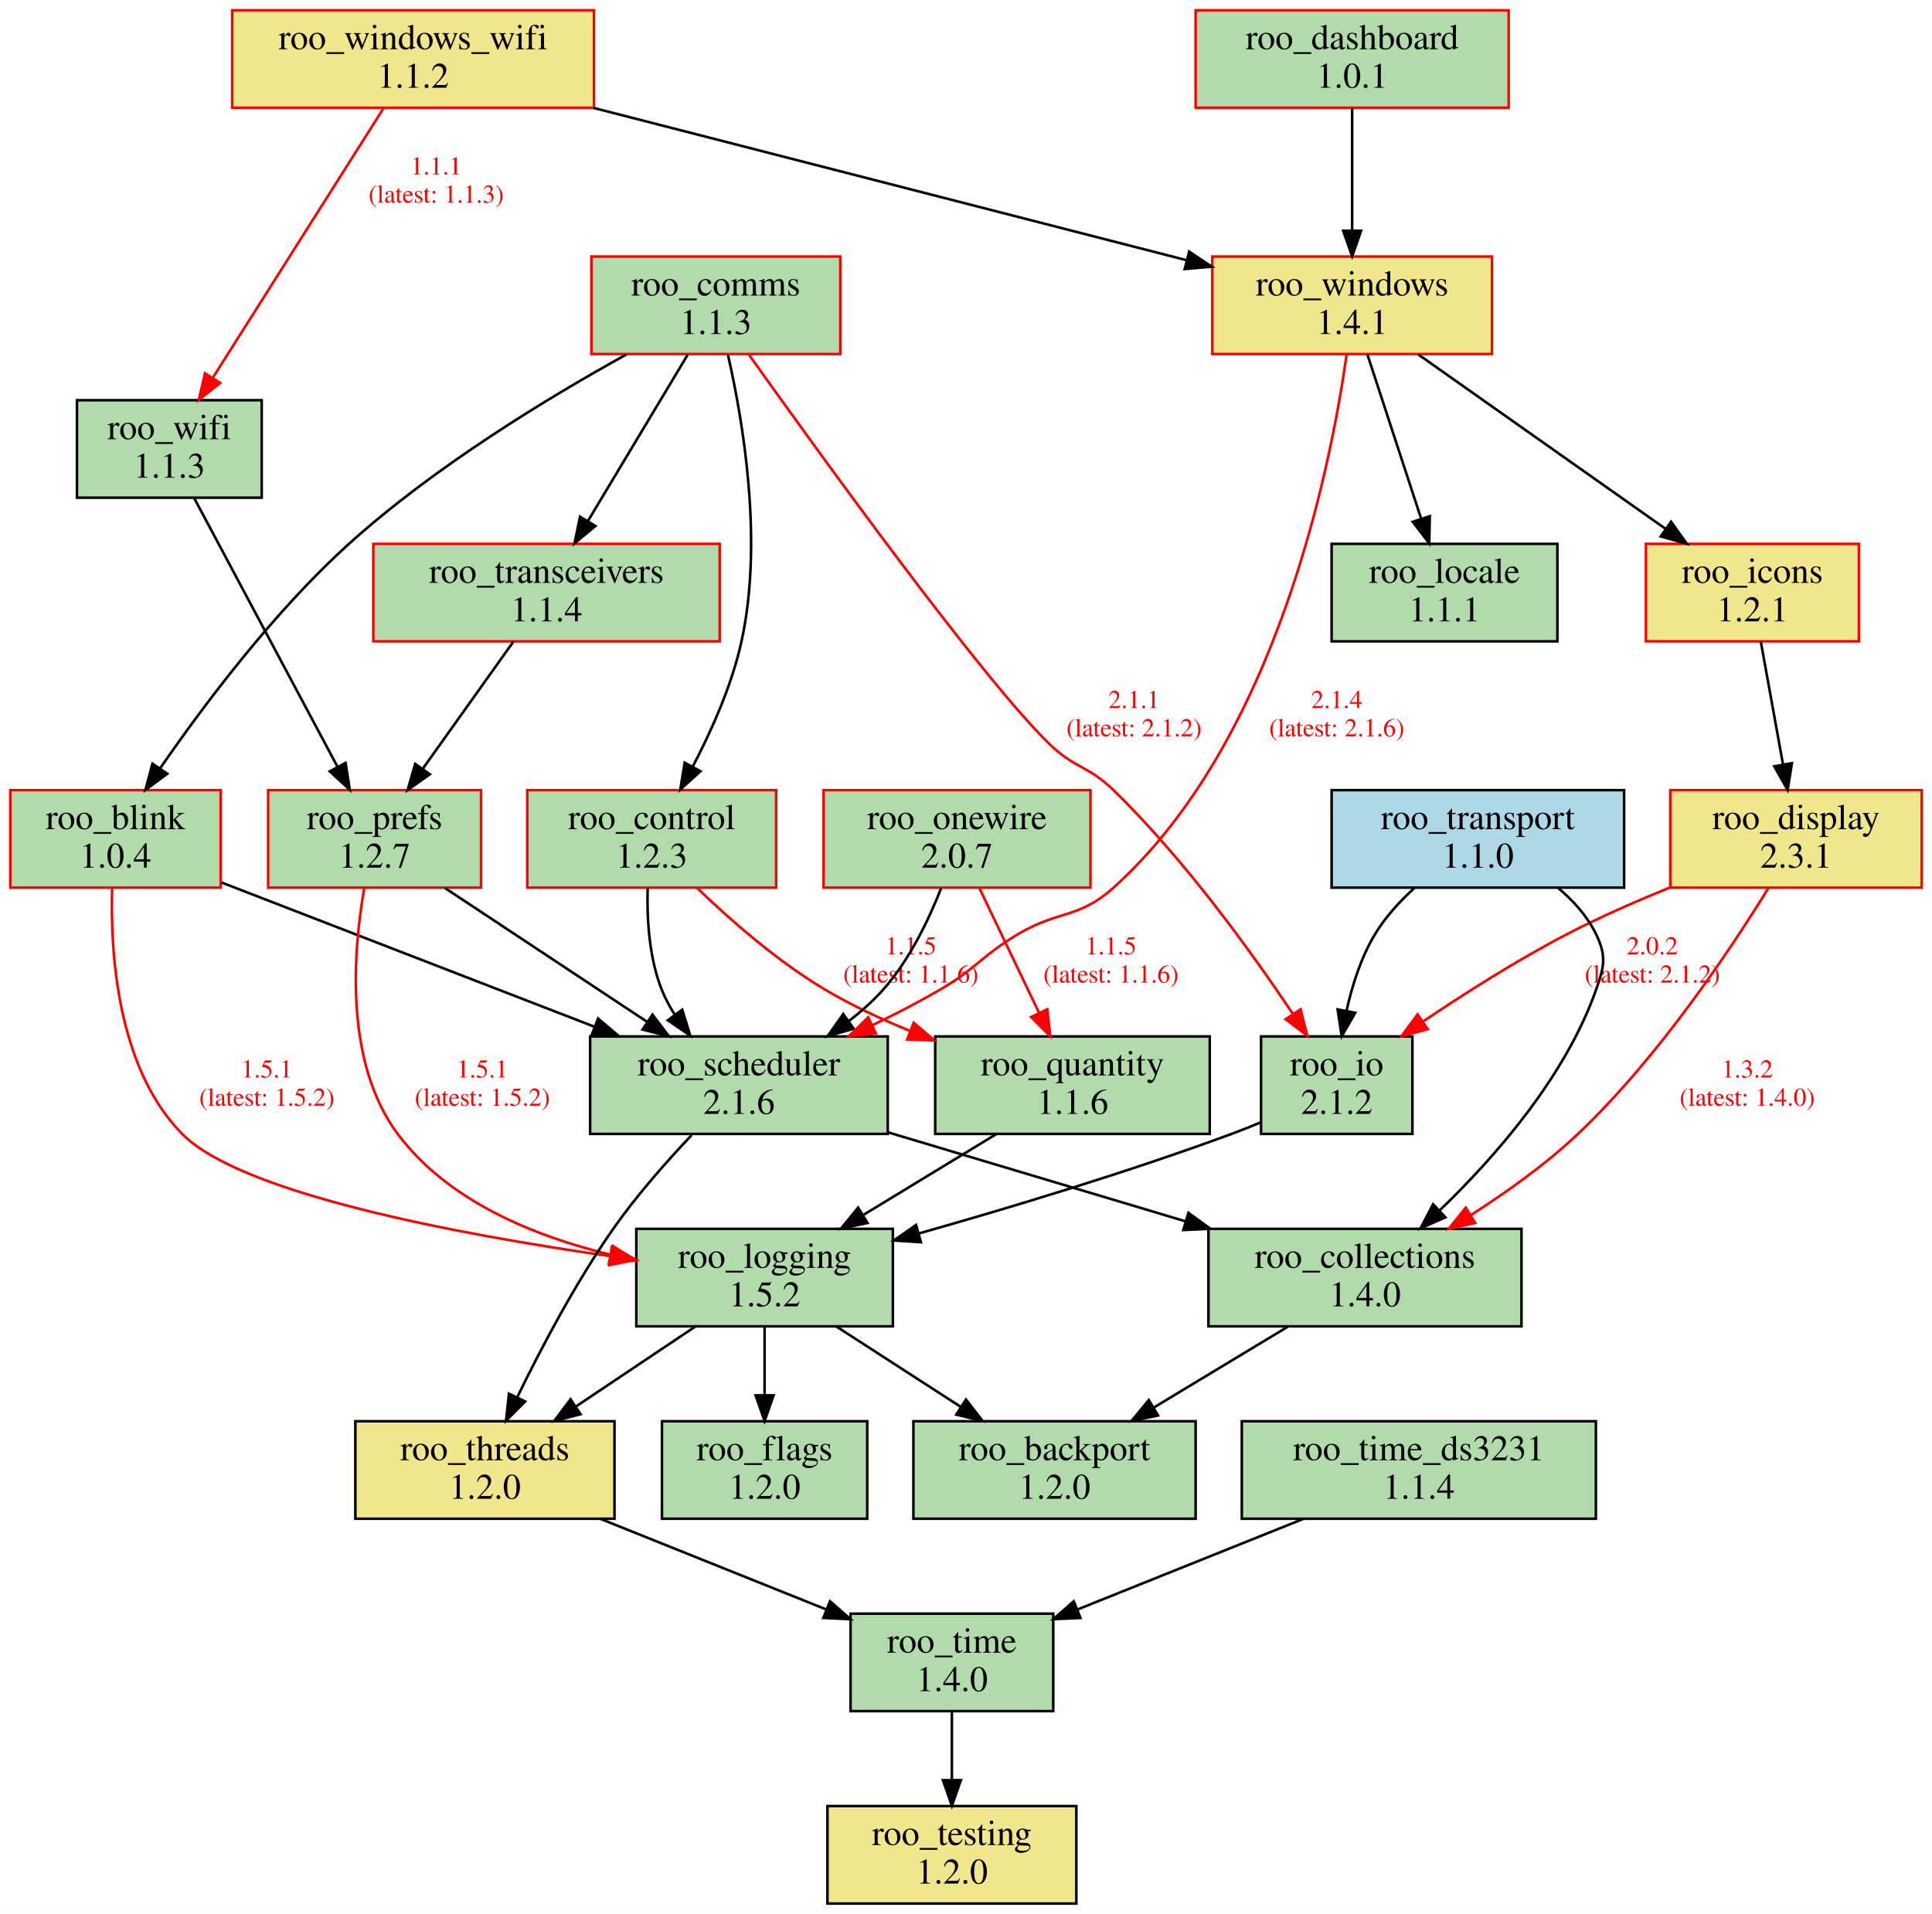
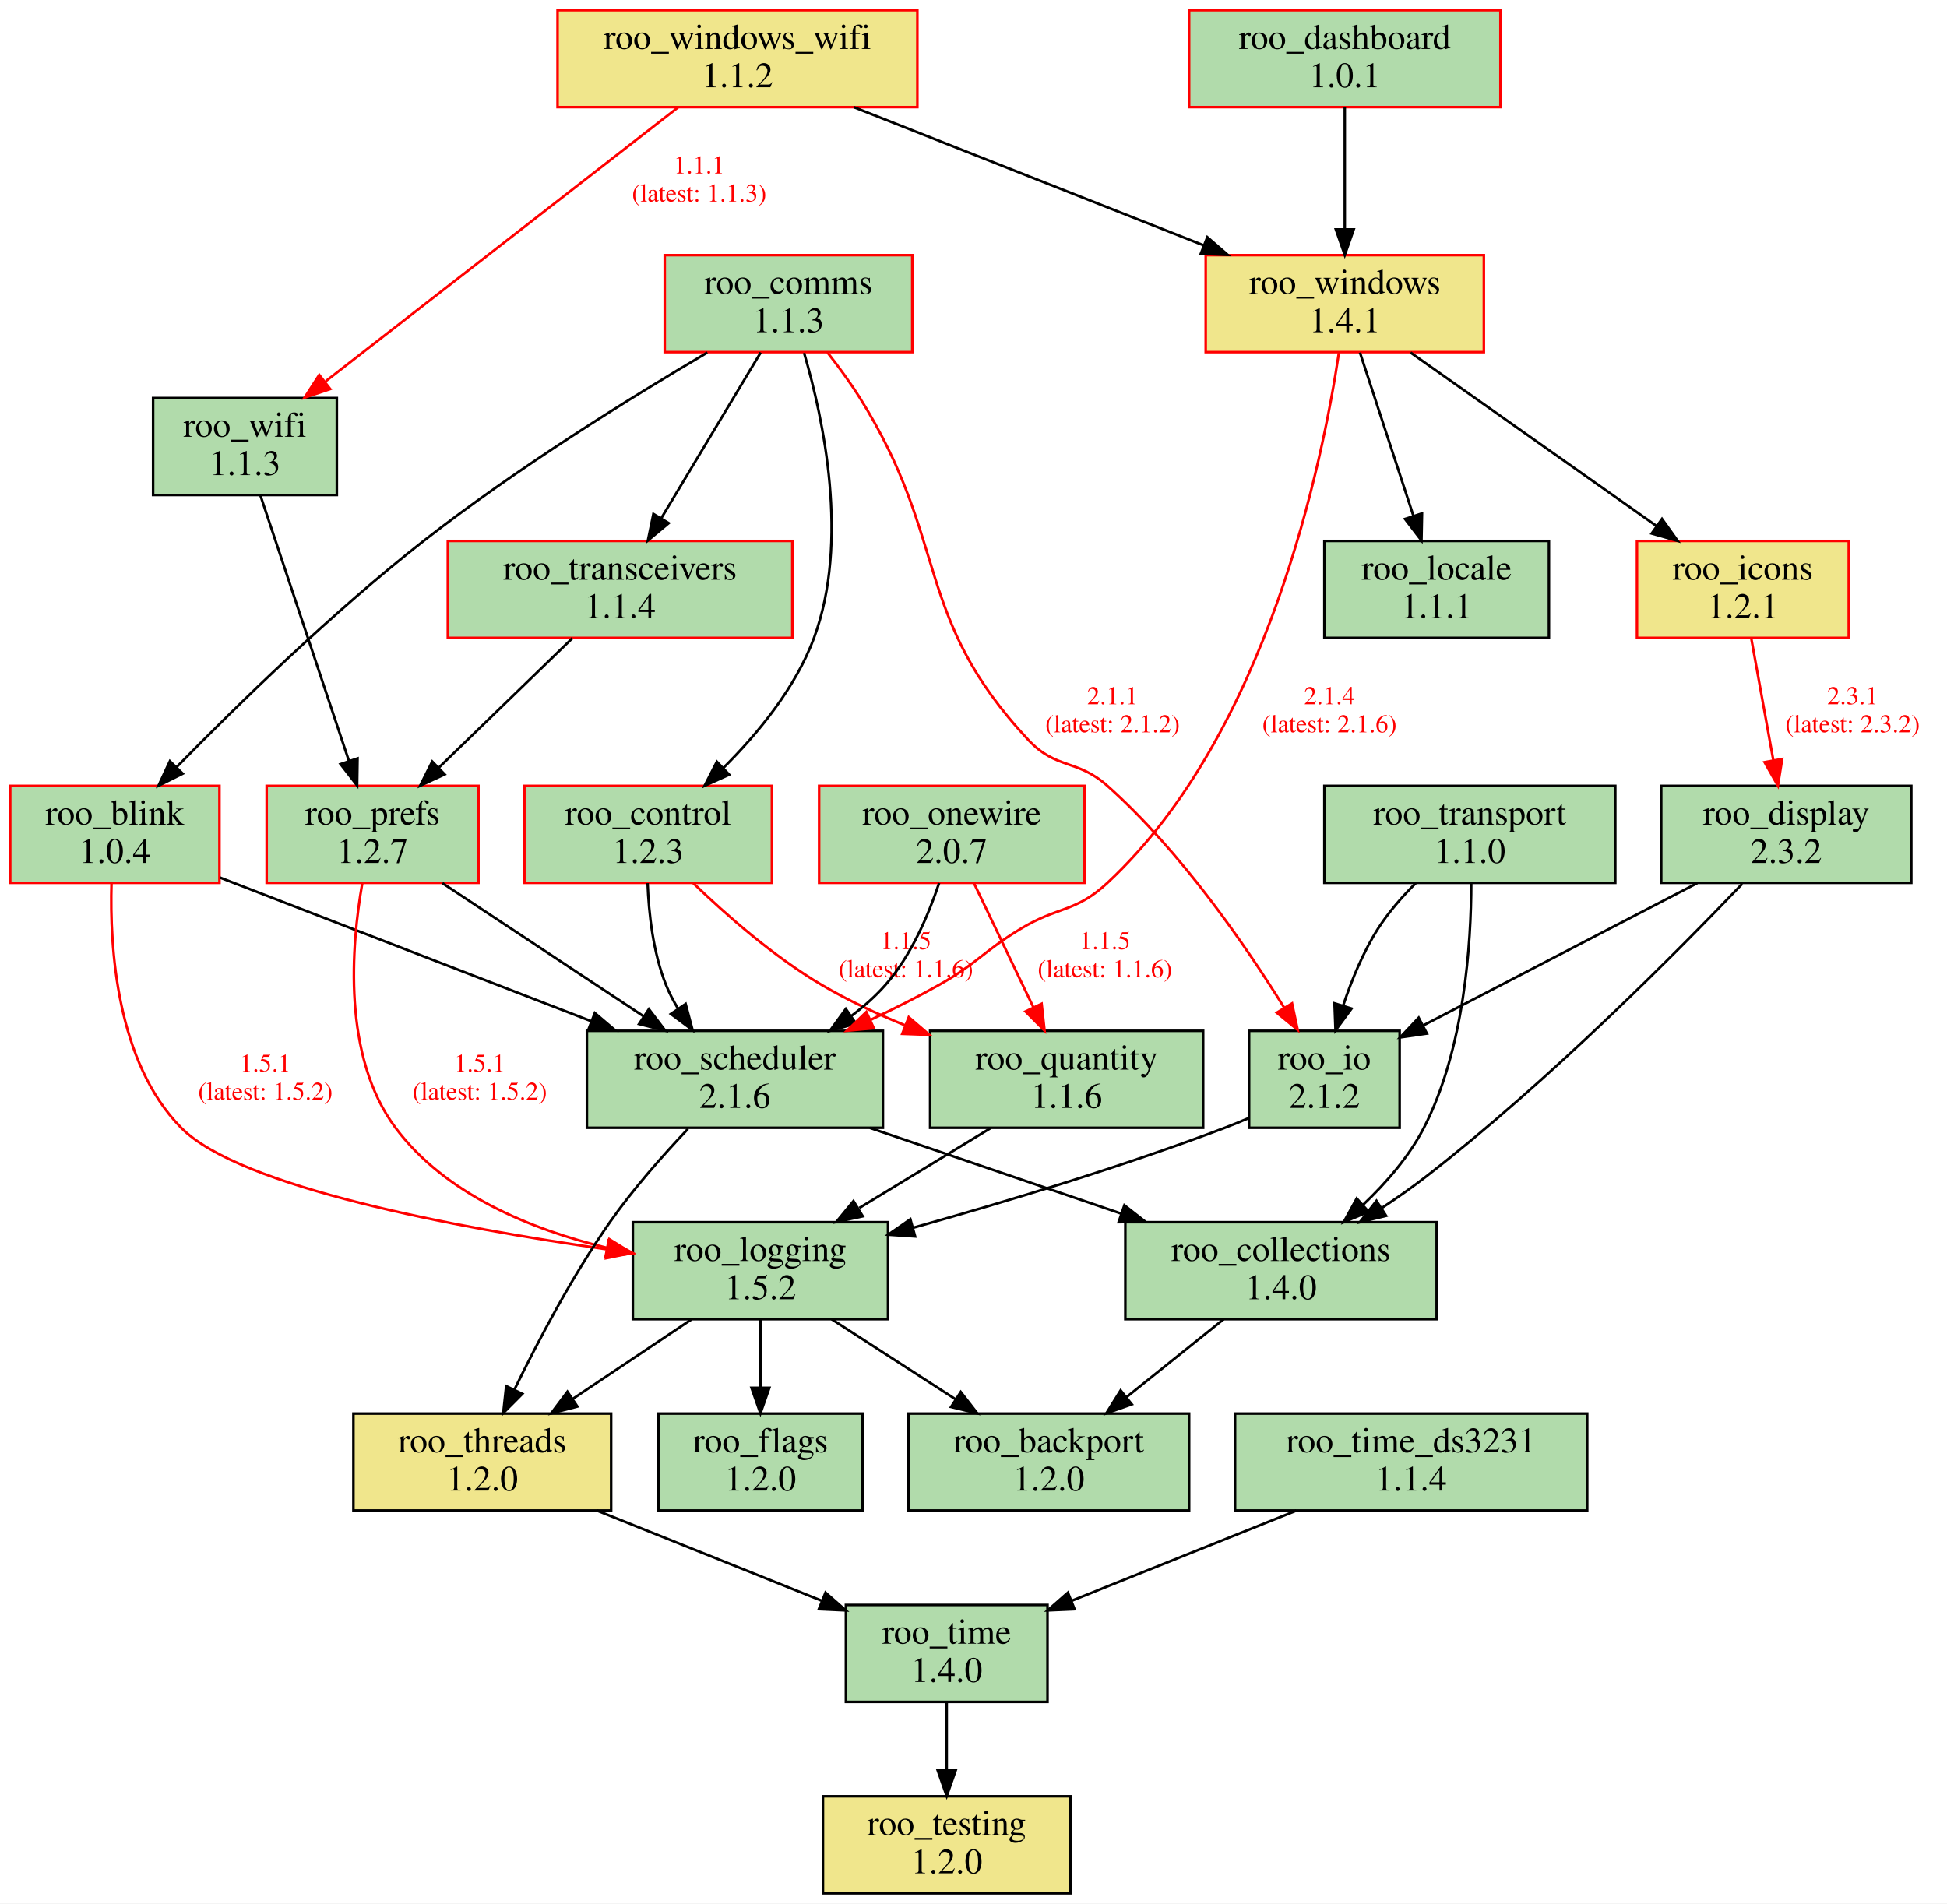
- <svg xmlns="http://www.w3.org/2000/svg" width="753pt" height="746pt" viewBox="0.00 0.00 753.00 746.00">
+ <svg xmlns="http://www.w3.org/2000/svg" width="763pt" height="746pt" viewBox="0.00 0.00 763.00 746.00">
  <g id="graph0" class="graph" transform="scale(1 1) rotate(0) translate(4 742)">
-     <polygon fill="white" stroke="transparent" points="-4,4 -4,-742 749,-742 749,4 -4,4" />
+     <polygon fill="white" stroke="transparent" points="-4,4 -4,-742 759,-742 759,4 -4,4" />
    <g id="node1" class="node">
      <polygon fill="#b1dbab" stroke="black" points="462,-188 352,-188 352,-150 462,-150 462,-188" />
      <text text-anchor="middle" x="407" y="-172.8" font-family="Times,serif" font-size="14.00">roo_backport</text>
      <text text-anchor="middle" x="407" y="-157.8" font-family="Times,serif" font-size="14.00">1.2.0</text>
    </g>
    <g id="node2" class="node">
      <polygon fill="#b1dbab" stroke="red" points="82,-434 0,-434 0,-396 82,-396 82,-434" />
      <text text-anchor="middle" x="41" y="-418.8" font-family="Times,serif" font-size="14.00">roo_blink</text>
      <text text-anchor="middle" x="41" y="-403.8" font-family="Times,serif" font-size="14.00">1.0.4</text>
    </g>
    <g id="node12" class="node">
      <polygon fill="#b1dbab" stroke="black" points="344,-263 244,-263 244,-225 344,-225 344,-263" />
      <text text-anchor="middle" x="294" y="-247.8" font-family="Times,serif" font-size="14.00">roo_logging</text>
      <text text-anchor="middle" x="294" y="-232.8" font-family="Times,serif" font-size="14.00">1.5.2</text>
    </g>
    <g id="edge1" class="edge">
      <path fill="none" stroke="red" d="M39.7,-395.86C38.97,-370.79 41.62,-325.72 67,-300 90.05,-276.64 174.72,-260.83 233.86,-252.36" />
      <polygon fill="red" stroke="red" points="234.43,-255.82 243.85,-250.97 233.47,-248.88 234.43,-255.82" />
      <text text-anchor="middle" x="100" y="-322" font-family="Times,serif" font-size="10.00" fill="red">1.5.1</text>
      <text text-anchor="middle" x="100" y="-311" font-family="Times,serif" font-size="10.00" fill="red">(latest: 1.5.2)</text>
    </g>
    <g id="node16" class="node">
      <polygon fill="#b1dbab" stroke="black" points="342,-338 226,-338 226,-300 342,-300 342,-338" />
      <text text-anchor="middle" x="284" y="-322.8" font-family="Times,serif" font-size="14.00">roo_scheduler</text>
      <text text-anchor="middle" x="284" y="-307.8" font-family="Times,serif" font-size="14.00">2.1.6</text>
    </g>
    <g id="edge2" class="edge">
      <path fill="none" stroke="black" d="M82.22,-398.05C122.21,-382.58 183.2,-358.99 227.66,-341.79" />
      <polygon fill="black" stroke="black" points="229.1,-344.99 237.17,-338.12 226.58,-338.46 229.1,-344.99" />
    </g>
    <g id="node3" class="node">
-       <polygon fill="#b1dbab" stroke="black" points="589,-263 467,-263 467,-225 589,-225 589,-263" />
-       <text text-anchor="middle" x="528" y="-247.8" font-family="Times,serif" font-size="14.00">roo_collections</text>
-       <text text-anchor="middle" x="528" y="-232.8" font-family="Times,serif" font-size="14.00">1.4.0</text>
+       <polygon fill="#b1dbab" stroke="black" points="559,-263 437,-263 437,-225 559,-225 559,-263" />
+       <text text-anchor="middle" x="498" y="-247.8" font-family="Times,serif" font-size="14.00">roo_collections</text>
+       <text text-anchor="middle" x="498" y="-232.8" font-family="Times,serif" font-size="14.00">1.4.0</text>
    </g>
    <g id="edge3" class="edge">
-       <path fill="none" stroke="black" d="M498.09,-224.96C482.24,-215.39 462.58,-203.53 445.59,-193.28" />
-       <polygon fill="black" stroke="black" points="447.36,-190.26 436.99,-188.09 443.74,-196.25 447.36,-190.26" />
+       <path fill="none" stroke="black" d="M475.51,-224.96C464.02,-215.74 449.88,-204.4 437.44,-194.42" />
+       <polygon fill="black" stroke="black" points="439.54,-191.62 429.55,-188.09 435.16,-197.08 439.54,-191.62" />
    </g>
    <g id="node4" class="node">
-       <polygon fill="#b1dbab" stroke="red" points="323.5,-642 226.5,-642 226.5,-604 323.5,-604 323.5,-642" />
-       <text text-anchor="middle" x="275" y="-626.8" font-family="Times,serif" font-size="14.00">roo_comms</text>
-       <text text-anchor="middle" x="275" y="-611.8" font-family="Times,serif" font-size="14.00">1.1.3</text>
+       <polygon fill="#b1dbab" stroke="red" points="353.5,-642 256.5,-642 256.5,-604 353.5,-604 353.5,-642" />
+       <text text-anchor="middle" x="305" y="-626.8" font-family="Times,serif" font-size="14.00">roo_comms</text>
+       <text text-anchor="middle" x="305" y="-611.8" font-family="Times,serif" font-size="14.00">1.1.3</text>
    </g>
    <g id="edge4" class="edge">
-       <path fill="none" stroke="black" d="M240.16,-603.84C209.76,-587.04 165.41,-560.17 132,-530 102.7,-503.55 75.35,-467.05 58.43,-442.54" />
-       <polygon fill="black" stroke="black" points="61.2,-440.4 52.69,-434.1 55.42,-444.33 61.2,-440.4" />
+       <path fill="none" stroke="black" d="M273.19,-603.84C243.44,-586.33 198.28,-558.37 162,-530 126.3,-502.09 88.88,-465.53 65.27,-441.43" />
+       <polygon fill="black" stroke="black" points="67.6,-438.8 58.11,-434.07 62.58,-443.68 67.6,-438.8" />
    </g>
    <g id="node5" class="node">
      <polygon fill="#b1dbab" stroke="red" points="298.5,-434 201.5,-434 201.5,-396 298.5,-396 298.5,-434" />
      <text text-anchor="middle" x="250" y="-418.8" font-family="Times,serif" font-size="14.00">roo_control</text>
      <text text-anchor="middle" x="250" y="-403.8" font-family="Times,serif" font-size="14.00">1.2.3</text>
    </g>
    <g id="edge5" class="edge">
-       <path fill="none" stroke="black" d="M279.72,-603.68C285.51,-578.3 293.58,-531.14 285,-492 281.29,-475.05 273.42,-457.38 266.08,-443.34" />
-       <polygon fill="black" stroke="black" points="269,-441.37 261.15,-434.26 262.85,-444.71 269,-441.37" />
+       <path fill="none" stroke="black" d="M311.11,-603.68C318.67,-577.88 328.96,-529.8 315,-492 307.79,-472.49 293.09,-454.59 279.5,-441.07" />
+       <polygon fill="black" stroke="black" points="281.76,-438.4 272.11,-434.03 276.93,-443.47 281.76,-438.4" />
    </g>
    <g id="node10" class="node">
-       <polygon fill="#b1dbab" stroke="black" points="546.5,-338 487.5,-338 487.5,-300 546.5,-300 546.5,-338" />
-       <text text-anchor="middle" x="517" y="-322.8" font-family="Times,serif" font-size="14.00">roo_io</text>
-       <text text-anchor="middle" x="517" y="-307.8" font-family="Times,serif" font-size="14.00">2.1.2</text>
+       <polygon fill="#b1dbab" stroke="black" points="544.5,-338 485.5,-338 485.5,-300 544.5,-300 544.5,-338" />
+       <text text-anchor="middle" x="515" y="-322.8" font-family="Times,serif" font-size="14.00">roo_io</text>
+       <text text-anchor="middle" x="515" y="-307.8" font-family="Times,serif" font-size="14.00">2.1.2</text>
    </g>
    <g id="edge6" class="edge">
-       <path fill="none" stroke="red" d="M287.93,-603.72C315.28,-565.31 378.62,-477.63 405,-452 414.82,-442.46 420.18,-443.55 430,-434 457.66,-407.1 483.71,-370.99 499.97,-346.68" />
-       <polygon fill="red" stroke="red" points="502.91,-348.57 505.5,-338.3 497.07,-344.72 502.91,-348.57" />
-       <text text-anchor="middle" x="438" y="-466" font-family="Times,serif" font-size="10.00" fill="red">2.1.1</text>
-       <text text-anchor="middle" x="438" y="-455" font-family="Times,serif" font-size="10.00" fill="red">(latest: 2.1.2)</text>
+       <path fill="none" stroke="red" d="M320.28,-603.84C324.64,-598.28 329.22,-592.04 333,-586 368.23,-529.73 353.69,-500.52 399,-452 409.87,-440.36 418.11,-444.6 430,-434 458.72,-408.4 483.98,-371.71 499.34,-346.93" />
+       <polygon fill="red" stroke="red" points="502.33,-348.74 504.54,-338.38 496.35,-345.11 502.33,-348.74" />
+       <text text-anchor="middle" x="432" y="-466" font-family="Times,serif" font-size="10.00" fill="red">2.1.1</text>
+       <text text-anchor="middle" x="432" y="-455" font-family="Times,serif" font-size="10.00" fill="red">(latest: 2.1.2)</text>
    </g>
    <g id="node21" class="node">
-       <polygon fill="#b1dbab" stroke="red" points="276.5,-530 141.5,-530 141.5,-492 276.5,-492 276.5,-530" />
-       <text text-anchor="middle" x="209" y="-514.8" font-family="Times,serif" font-size="14.00">roo_transceivers</text>
-       <text text-anchor="middle" x="209" y="-499.8" font-family="Times,serif" font-size="14.00">1.1.4</text>
+       <polygon fill="#b1dbab" stroke="red" points="306.5,-530 171.5,-530 171.5,-492 306.5,-492 306.5,-530" />
+       <text text-anchor="middle" x="239" y="-514.8" font-family="Times,serif" font-size="14.00">roo_transceivers</text>
+       <text text-anchor="middle" x="239" y="-499.8" font-family="Times,serif" font-size="14.00">1.1.4</text>
    </g>
    <g id="edge7" class="edge">
-       <path fill="none" stroke="black" d="M264.1,-603.84C253.5,-586.16 237.26,-559.09 225.15,-538.92" />
-       <polygon fill="black" stroke="black" points="228.06,-536.97 219.91,-530.19 222.06,-540.57 228.06,-536.97" />
+       <path fill="none" stroke="black" d="M294.1,-603.84C283.5,-586.16 267.26,-559.09 255.15,-538.92" />
+       <polygon fill="black" stroke="black" points="258.06,-536.97 249.91,-530.19 252.06,-540.57 258.06,-536.97" />
    </g>
    <g id="node15" class="node">
      <polygon fill="#b1dbab" stroke="black" points="467.5,-338 360.5,-338 360.5,-300 467.5,-300 467.5,-338" />
      <text text-anchor="middle" x="414" y="-322.8" font-family="Times,serif" font-size="14.00">roo_quantity</text>
      <text text-anchor="middle" x="414" y="-307.8" font-family="Times,serif" font-size="14.00">1.1.6</text>
    </g>
    <g id="edge8" class="edge">
      <path fill="none" stroke="red" d="M267.7,-395.86C280.7,-383.34 299.28,-367.03 318,-356 328.18,-350 339.54,-344.69 350.78,-340.12" />
      <polygon fill="red" stroke="red" points="352.13,-343.35 360.17,-336.45 349.58,-336.83 352.13,-343.35" />
      <text text-anchor="middle" x="351" y="-370" font-family="Times,serif" font-size="10.00" fill="red">1.1.5</text>
      <text text-anchor="middle" x="351" y="-359" font-family="Times,serif" font-size="10.00" fill="red">(latest: 1.1.6)</text>
    </g>
    <g id="edge9" class="edge">
-       <path fill="none" stroke="black" d="M248.43,-395.85C248.09,-384.08 248.92,-368.64 254,-356 255.31,-352.73 257.04,-349.54 259,-346.49" />
-       <polygon fill="black" stroke="black" points="261.9,-348.45 265.02,-338.33 256.27,-344.3 261.9,-348.45" />
+       <path fill="none" stroke="black" d="M249.79,-395.89C250.23,-384.14 251.9,-368.71 257,-356 258.25,-352.88 259.84,-349.8 261.63,-346.82" />
+       <polygon fill="black" stroke="black" points="264.69,-348.54 267.41,-338.29 258.9,-344.61 264.69,-348.54" />
    </g>
    <g id="node6" class="node">
      <polygon fill="#b1dbab" stroke="red" points="584,-738 462,-738 462,-700 584,-700 584,-738" />
      <text text-anchor="middle" x="523" y="-722.8" font-family="Times,serif" font-size="14.00">roo_dashboard</text>
      <text text-anchor="middle" x="523" y="-707.8" font-family="Times,serif" font-size="14.00">1.0.1</text>
    </g>
    <g id="node24" class="node">
      <polygon fill="khaki" stroke="red" points="577.5,-642 468.5,-642 468.5,-604 577.5,-604 577.5,-642" />
      <text text-anchor="middle" x="523" y="-626.8" font-family="Times,serif" font-size="14.00">roo_windows</text>
      <text text-anchor="middle" x="523" y="-611.8" font-family="Times,serif" font-size="14.00">1.4.1</text>
    </g>
    <g id="edge10" class="edge">
      <path fill="none" stroke="black" d="M523,-699.88C523,-686.35 523,-667.62 523,-652.15" />
      <polygon fill="black" stroke="black" points="526.5,-652.07 523,-642.07 519.5,-652.07 526.5,-652.07" />
    </g>
    <g id="node7" class="node">
-       <polygon fill="khaki" stroke="red" points="745,-434 647,-434 647,-396 745,-396 745,-434" />
+       <polygon fill="#b1dbab" stroke="black" points="745,-434 647,-434 647,-396 745,-396 745,-434" />
      <text text-anchor="middle" x="696" y="-418.8" font-family="Times,serif" font-size="14.00">roo_display</text>
-       <text text-anchor="middle" x="696" y="-403.8" font-family="Times,serif" font-size="14.00">2.3.1</text>
+       <text text-anchor="middle" x="696" y="-403.8" font-family="Times,serif" font-size="14.00">2.3.2</text>
    </g>
    <g id="edge11" class="edge">
-       <path fill="none" stroke="red" d="M685.28,-395.9C670.58,-372.06 642.38,-329.69 611,-300 598.52,-288.19 583.22,-277.27 569.18,-268.31" />
-       <polygon fill="red" stroke="red" points="570.97,-265.31 560.63,-263 567.28,-271.25 570.97,-265.31" />
-       <text text-anchor="middle" x="677" y="-322" font-family="Times,serif" font-size="10.00" fill="red">1.3.2</text>
-       <text text-anchor="middle" x="677" y="-311" font-family="Times,serif" font-size="10.00" fill="red">(latest: 1.4.0)</text>
+       <path fill="none" stroke="black" d="M678.75,-395.61C653.13,-368.8 602.86,-318.13 555,-281 549.53,-276.76 543.55,-272.56 537.58,-268.6" />
+       <polygon fill="black" stroke="black" points="539.21,-265.49 528.91,-263.01 535.42,-271.37 539.21,-265.49" />
    </g>
    <g id="edge12" class="edge">
-       <path fill="none" stroke="red" d="M646.75,-396C633.61,-390.68 619.58,-384.52 607,-378 587.61,-367.94 567.05,-354.9 550.49,-343.73" />
-       <polygon fill="red" stroke="red" points="552.46,-340.83 542.22,-338.08 548.51,-346.61 552.46,-340.83" />
-       <text text-anchor="middle" x="640" y="-370" font-family="Times,serif" font-size="10.00" fill="red">2.0.2</text>
-       <text text-anchor="middle" x="640" y="-359" font-family="Times,serif" font-size="10.00" fill="red">(latest: 2.1.2)</text>
+       <path fill="none" stroke="black" d="M661.1,-395.88C630.34,-379.9 585.59,-356.66 553.73,-340.11" />
+       <polygon fill="black" stroke="black" points="555.19,-336.93 544.7,-335.42 551.96,-343.14 555.19,-336.93" />
    </g>
    <g id="node8" class="node">
      <polygon fill="#b1dbab" stroke="black" points="334,-188 254,-188 254,-150 334,-150 334,-188" />
      <text text-anchor="middle" x="294" y="-172.8" font-family="Times,serif" font-size="14.00">roo_flags</text>
      <text text-anchor="middle" x="294" y="-157.8" font-family="Times,serif" font-size="14.00">1.2.0</text>
    </g>
    <g id="node9" class="node">
      <polygon fill="khaki" stroke="red" points="720.5,-530 637.5,-530 637.5,-492 720.5,-492 720.5,-530" />
      <text text-anchor="middle" x="679" y="-514.8" font-family="Times,serif" font-size="14.00">roo_icons</text>
      <text text-anchor="middle" x="679" y="-499.8" font-family="Times,serif" font-size="14.00">1.2.1</text>
    </g>
    <g id="edge13" class="edge">
-       <path fill="none" stroke="black" d="M682.28,-491.88C684.72,-478.35 688.11,-459.62 690.91,-444.15" />
-       <polygon fill="black" stroke="black" points="694.4,-444.53 692.73,-434.07 687.51,-443.29 694.4,-444.53" />
+       <path fill="none" stroke="red" d="M682.28,-491.88C684.72,-478.35 688.11,-459.62 690.91,-444.15" />
+       <polygon fill="red" stroke="red" points="694.4,-444.53 692.73,-434.07 687.51,-443.29 694.4,-444.53" />
+       <text text-anchor="middle" x="722" y="-466" font-family="Times,serif" font-size="10.00" fill="red">2.3.1</text>
+       <text text-anchor="middle" x="722" y="-455" font-family="Times,serif" font-size="10.00" fill="red">(latest: 2.3.2)</text>
    </g>
    <g id="edge14" class="edge">
-       <path fill="none" stroke="black" d="M487.16,-304.41C483.43,-302.85 479.65,-301.35 476,-300 435.95,-285.22 389.91,-271.33 354.16,-261.21" />
-       <polygon fill="black" stroke="black" points="354.93,-257.79 344.36,-258.46 353.04,-264.53 354.93,-257.79" />
+       <path fill="none" stroke="black" d="M485.37,-303.81C482.23,-302.46 479.07,-301.16 476,-300 435.95,-284.79 389.72,-270.86 353.88,-260.83" />
+       <polygon fill="black" stroke="black" points="354.63,-257.41 344.06,-258.11 352.76,-264.15 354.63,-257.41" />
    </g>
    <g id="node11" class="node">
      <polygon fill="#b1dbab" stroke="black" points="603,-530 515,-530 515,-492 603,-492 603,-530" />
      <text text-anchor="middle" x="559" y="-514.8" font-family="Times,serif" font-size="14.00">roo_locale</text>
      <text text-anchor="middle" x="559" y="-499.8" font-family="Times,serif" font-size="14.00">1.1.1</text>
    </g>
    <g id="edge15" class="edge">
      <path fill="none" stroke="black" d="M321.93,-224.96C336.6,-215.48 354.76,-203.75 370.52,-193.57" />
      <polygon fill="black" stroke="black" points="372.5,-196.46 379,-188.09 368.7,-190.58 372.5,-196.46" />
    </g>
    <g id="edge16" class="edge">
      <path fill="none" stroke="black" d="M294,-224.96C294,-216.88 294,-207.18 294,-198.18" />
      <polygon fill="black" stroke="black" points="297.5,-198.09 294,-188.09 290.5,-198.09 297.5,-198.09" />
    </g>
    <g id="node18" class="node">
      <polygon fill="khaki" stroke="black" points="235.5,-188 134.5,-188 134.5,-150 235.5,-150 235.5,-188" />
      <text text-anchor="middle" x="185" y="-172.8" font-family="Times,serif" font-size="14.00">roo_threads</text>
      <text text-anchor="middle" x="185" y="-157.8" font-family="Times,serif" font-size="14.00">1.2.0</text>
    </g>
    <g id="edge17" class="edge">
      <path fill="none" stroke="black" d="M267.06,-224.96C253.04,-215.57 235.72,-203.97 220.61,-193.85" />
      <polygon fill="black" stroke="black" points="222.27,-190.75 212.01,-188.09 218.37,-196.56 222.27,-190.75" />
    </g>
    <g id="node13" class="node">
      <polygon fill="#b1dbab" stroke="red" points="421,-434 317,-434 317,-396 421,-396 421,-434" />
      <text text-anchor="middle" x="369" y="-418.8" font-family="Times,serif" font-size="14.00">roo_onewire</text>
      <text text-anchor="middle" x="369" y="-403.8" font-family="Times,serif" font-size="14.00">2.0.7</text>
    </g>
    <g id="edge19" class="edge">
      <path fill="none" stroke="red" d="M377.68,-395.88C384.28,-382.09 393.46,-362.9 400.95,-347.26" />
      <polygon fill="red" stroke="red" points="404.19,-348.6 405.35,-338.07 397.88,-345.58 404.19,-348.6" />
      <text text-anchor="middle" x="429" y="-370" font-family="Times,serif" font-size="10.00" fill="red">1.1.5</text>
      <text text-anchor="middle" x="429" y="-359" font-family="Times,serif" font-size="10.00" fill="red">(latest: 1.1.6)</text>
    </g>
    <g id="edge18" class="edge">
-       <path fill="none" stroke="black" d="M362.81,-395.76C357.99,-383.51 350.38,-367.56 340,-356 336.09,-351.65 331.54,-347.61 326.75,-343.93" />
-       <polygon fill="black" stroke="black" points="328.72,-341.03 318.55,-338.09 324.66,-346.74 328.72,-341.03" />
+       <path fill="none" stroke="black" d="M364.03,-395.94C359.93,-383.62 353.14,-367.51 343,-356 339.09,-351.56 334.49,-347.49 329.62,-343.82" />
+       <polygon fill="black" stroke="black" points="331.45,-340.83 321.24,-338.02 327.47,-346.59 331.45,-340.83" />
    </g>
    <g id="node14" class="node">
      <polygon fill="#b1dbab" stroke="red" points="183.5,-434 100.5,-434 100.5,-396 183.5,-396 183.5,-434" />
      <text text-anchor="middle" x="142" y="-418.8" font-family="Times,serif" font-size="14.00">roo_prefs</text>
      <text text-anchor="middle" x="142" y="-403.8" font-family="Times,serif" font-size="14.00">1.2.7</text>
    </g>
    <g id="edge20" class="edge">
      <path fill="none" stroke="red" d="M137.96,-395.76C133.68,-371.38 130.1,-328 151,-300 170.51,-273.86 204.15,-260.14 233.9,-252.94" />
      <polygon fill="red" stroke="red" points="234.8,-256.33 243.81,-250.74 233.29,-249.49 234.8,-256.33" />
      <text text-anchor="middle" x="184" y="-322" font-family="Times,serif" font-size="10.00" fill="red">1.5.1</text>
      <text text-anchor="middle" x="184" y="-311" font-family="Times,serif" font-size="10.00" fill="red">(latest: 1.5.2)</text>
    </g>
    <g id="edge21" class="edge">
      <path fill="none" stroke="black" d="M169.38,-395.88C191.77,-381.05 223.62,-359.97 248.07,-343.79" />
      <polygon fill="black" stroke="black" points="250.3,-346.51 256.71,-338.07 246.43,-340.67 250.3,-346.51" />
    </g>
    <g id="edge22" class="edge">
      <path fill="none" stroke="black" d="M384.34,-299.96C368.76,-290.48 349.48,-278.75 332.74,-268.57" />
      <polygon fill="black" stroke="black" points="334.1,-265.3 323.74,-263.09 330.46,-271.28 334.1,-265.3" />
    </g>
    <g id="edge23" class="edge">
-       <path fill="none" stroke="black" d="M342.13,-300.61C376.94,-290.19 421.41,-276.89 458.12,-265.91" />
-       <polygon fill="black" stroke="black" points="459.19,-269.24 467.76,-263.02 457.18,-262.53 459.19,-269.24" />
+       <path fill="none" stroke="black" d="M336.9,-299.96C366.74,-289.78 404.19,-277 435.47,-266.33" />
+       <polygon fill="black" stroke="black" points="436.63,-269.63 444.97,-263.09 434.37,-263.01 436.63,-269.63" />
    </g>
    <g id="edge24" class="edge">
      <path fill="none" stroke="black" d="M265.6,-299.57C255.87,-289.3 244.09,-275.99 235,-263 220.35,-242.06 206.82,-216.34 197.54,-197.26" />
      <polygon fill="black" stroke="black" points="200.69,-195.72 193.22,-188.21 194.37,-198.74 200.69,-195.72" />
    </g>
    <g id="node17" class="node">
      <polygon fill="khaki" stroke="black" points="415.5,-38 318.5,-38 318.5,0 415.5,0 415.5,-38" />
      <text text-anchor="middle" x="367" y="-22.8" font-family="Times,serif" font-size="14.00">roo_testing</text>
      <text text-anchor="middle" x="367" y="-7.8" font-family="Times,serif" font-size="14.00">1.2.0</text>
    </g>
    <g id="node19" class="node">
      <polygon fill="#b1dbab" stroke="black" points="406.5,-113 327.5,-113 327.5,-75 406.5,-75 406.5,-113" />
      <text text-anchor="middle" x="367" y="-97.8" font-family="Times,serif" font-size="14.00">roo_time</text>
      <text text-anchor="middle" x="367" y="-82.8" font-family="Times,serif" font-size="14.00">1.4.0</text>
    </g>
    <g id="edge25" class="edge">
      <path fill="none" stroke="black" d="M229.99,-149.96C256.73,-139.23 290.67,-125.62 318.07,-114.62" />
      <polygon fill="black" stroke="black" points="319.5,-117.83 327.47,-110.85 316.89,-111.33 319.5,-117.83" />
    </g>
    <g id="edge26" class="edge">
      <path fill="none" stroke="black" d="M367,-74.96C367,-66.88 367,-57.18 367,-48.18" />
      <polygon fill="black" stroke="black" points="370.5,-48.09 367,-38.09 363.5,-48.09 370.5,-48.09" />
    </g>
    <g id="node20" class="node">
      <polygon fill="#b1dbab" stroke="black" points="618,-188 480,-188 480,-150 618,-150 618,-188" />
      <text text-anchor="middle" x="549" y="-172.8" font-family="Times,serif" font-size="14.00">roo_time_ds3231</text>
      <text text-anchor="middle" x="549" y="-157.8" font-family="Times,serif" font-size="14.00">1.1.4</text>
    </g>
    <g id="edge27" class="edge">
      <path fill="none" stroke="black" d="M504.01,-149.96C477.27,-139.23 443.33,-125.62 415.93,-114.62" />
      <polygon fill="black" stroke="black" points="417.11,-111.33 406.53,-110.85 414.5,-117.83 417.11,-111.33" />
    </g>
    <g id="edge28" class="edge">
-       <path fill="none" stroke="black" d="M196.08,-491.88C186.07,-477.83 172.06,-458.17 160.8,-442.38" />
-       <polygon fill="black" stroke="black" points="163.53,-440.18 154.88,-434.07 157.83,-444.24 163.53,-440.18" />
+       <path fill="none" stroke="black" d="M220.3,-491.88C205.4,-477.44 184.38,-457.07 167.88,-441.07" />
+       <polygon fill="black" stroke="black" points="170.26,-438.51 160.65,-434.07 165.39,-443.54 170.26,-438.51" />
    </g>
    <g id="node22" class="node">
-       <polygon fill="lightblue" stroke="black" points="629,-434 515,-434 515,-396 629,-396 629,-434" />
+       <polygon fill="#b1dbab" stroke="black" points="629,-434 515,-434 515,-396 629,-396 629,-434" />
      <text text-anchor="middle" x="572" y="-418.8" font-family="Times,serif" font-size="14.00">roo_transport</text>
      <text text-anchor="middle" x="572" y="-403.8" font-family="Times,serif" font-size="14.00">1.1.0</text>
    </g>
    <g id="edge29" class="edge">
-       <path fill="none" stroke="black" d="M603.24,-395.91C609.2,-390.92 614.62,-384.93 618,-378 622.28,-369.21 621.27,-365.22 618,-356 605.97,-322.05 578.64,-290.91 557.23,-270.31" />
-       <polygon fill="black" stroke="black" points="559.35,-267.49 549.65,-263.21 554.56,-272.6 559.35,-267.49" />
+       <path fill="none" stroke="black" d="M572.56,-395.94C572.54,-372.52 569.96,-331 554,-300 548.2,-288.74 539.23,-278.4 530.15,-269.8" />
+       <polygon fill="black" stroke="black" points="532.35,-267.08 522.57,-263.01 527.68,-272.29 532.35,-267.08" />
    </g>
    <g id="edge30" class="edge">
-       <path fill="none" stroke="black" d="M547.19,-395.79C541.51,-390.6 535.98,-384.55 532,-378 526.51,-368.96 523.02,-357.95 520.8,-347.96" />
-       <polygon fill="black" stroke="black" points="524.22,-347.22 518.92,-338.05 517.34,-348.53 524.22,-347.22" />
+       <path fill="none" stroke="black" d="M550.85,-395.94C545.48,-390.58 540.08,-384.41 536,-378 530.2,-368.88 525.71,-357.93 522.4,-348.02" />
+       <polygon fill="black" stroke="black" points="525.65,-346.71 519.37,-338.18 518.97,-348.77 525.65,-346.71" />
    </g>
    <g id="node23" class="node">
-       <polygon fill="#b1dbab" stroke="black" points="98,-586 26,-586 26,-548 98,-548 98,-586" />
-       <text text-anchor="middle" x="62" y="-570.8" font-family="Times,serif" font-size="14.00">roo_wifi</text>
-       <text text-anchor="middle" x="62" y="-555.8" font-family="Times,serif" font-size="14.00">1.1.3</text>
+       <polygon fill="#b1dbab" stroke="black" points="128,-586 56,-586 56,-548 128,-548 128,-586" />
+       <text text-anchor="middle" x="92" y="-570.8" font-family="Times,serif" font-size="14.00">roo_wifi</text>
+       <text text-anchor="middle" x="92" y="-555.8" font-family="Times,serif" font-size="14.00">1.1.3</text>
    </g>
    <g id="edge31" class="edge">
-       <path fill="none" stroke="black" d="M71.65,-547.91C85.52,-521.89 111.22,-473.72 127.42,-443.34" />
-       <polygon fill="black" stroke="black" points="130.7,-444.63 132.32,-434.16 124.52,-441.33 130.7,-444.63" />
+       <path fill="none" stroke="black" d="M98.03,-547.91C106.67,-522 122.62,-474.13 132.75,-443.74" />
+       <polygon fill="black" stroke="black" points="136.11,-444.75 135.95,-434.16 129.46,-442.54 136.11,-444.75" />
    </g>
    <g id="edge33" class="edge">
      <path fill="none" stroke="black" d="M548.76,-603.84C575.15,-585.23 616.29,-556.22 645.26,-535.79" />
      <polygon fill="black" stroke="black" points="647.31,-538.63 653.46,-530.01 643.27,-532.91 647.31,-538.63" />
    </g>
    <g id="edge32" class="edge">
      <path fill="none" stroke="black" d="M528.94,-603.84C534.65,-586.4 543.35,-559.82 549.92,-539.74" />
      <polygon fill="black" stroke="black" points="553.26,-540.78 553.05,-530.19 546.61,-538.61 553.26,-540.78" />
    </g>
    <g id="edge34" class="edge">
-       <path fill="none" stroke="red" d="M520.84,-603.73C514.79,-560.89 493.72,-453.31 430,-396 416.4,-383.77 408.73,-387.32 393,-378 378.47,-369.39 376.62,-364.46 362,-356 353.76,-351.23 344.78,-346.6 335.94,-342.34" />
-       <polygon fill="red" stroke="red" points="337.36,-339.14 326.82,-338.04 334.38,-345.47 337.36,-339.14" />
+       <path fill="none" stroke="red" d="M520.71,-603.87C514.37,-561.35 492.74,-454.39 430,-396 417.48,-384.35 410.62,-386.86 396,-378 381.24,-369.06 379.04,-364.46 364,-356 355.53,-351.23 346.31,-346.6 337.24,-342.34" />
+       <polygon fill="red" stroke="red" points="338.43,-339.04 327.88,-338.04 335.51,-345.4 338.43,-339.04" />
      <text text-anchor="middle" x="517" y="-466" font-family="Times,serif" font-size="10.00" fill="red">2.1.4</text>
      <text text-anchor="middle" x="517" y="-455" font-family="Times,serif" font-size="10.00" fill="red">(latest: 2.1.6)</text>
    </g>
    <g id="node25" class="node">
-       <polygon fill="khaki" stroke="red" points="227.5,-738 86.5,-738 86.5,-700 227.5,-700 227.5,-738" />
-       <text text-anchor="middle" x="157" y="-722.8" font-family="Times,serif" font-size="14.00">roo_windows_wifi</text>
-       <text text-anchor="middle" x="157" y="-707.8" font-family="Times,serif" font-size="14.00">1.1.2</text>
+       <polygon fill="khaki" stroke="red" points="355.5,-738 214.5,-738 214.5,-700 355.5,-700 355.5,-738" />
+       <text text-anchor="middle" x="285" y="-722.8" font-family="Times,serif" font-size="14.00">roo_windows_wifi</text>
+       <text text-anchor="middle" x="285" y="-707.8" font-family="Times,serif" font-size="14.00">1.1.2</text>
    </g>
    <g id="edge35" class="edge">
-       <path fill="none" stroke="red" d="M145.54,-699.91C128.99,-673.78 98.29,-625.3 79.07,-594.95" />
-       <polygon fill="red" stroke="red" points="81.81,-592.73 73.5,-586.16 75.89,-596.48 81.81,-592.73" />
-       <text text-anchor="middle" x="166" y="-674" font-family="Times,serif" font-size="10.00" fill="red">1.1.1</text>
-       <text text-anchor="middle" x="166" y="-663" font-family="Times,serif" font-size="10.00" fill="red">(latest: 1.1.3)</text>
+       <path fill="none" stroke="red" d="M261.72,-699.91C227.23,-673.1 162.48,-622.78 123.69,-592.63" />
+       <polygon fill="red" stroke="red" points="125.41,-589.53 115.36,-586.16 121.11,-595.06 125.41,-589.53" />
+       <text text-anchor="middle" x="270" y="-674" font-family="Times,serif" font-size="10.00" fill="red">1.1.1</text>
+       <text text-anchor="middle" x="270" y="-663" font-family="Times,serif" font-size="10.00" fill="red">(latest: 1.1.3)</text>
    </g>
    <g id="edge36" class="edge">
-       <path fill="none" stroke="black" d="M227.14,-699.99C293.97,-682.82 393.74,-657.2 458.6,-640.54" />
-       <polygon fill="black" stroke="black" points="459.49,-643.92 468.31,-638.05 457.75,-637.14 459.49,-643.92" />
+       <path fill="none" stroke="black" d="M330.61,-699.99C369.68,-684.56 426.06,-662.29 467.7,-645.84" />
+       <polygon fill="black" stroke="black" points="469.13,-649.04 477.14,-642.11 466.56,-642.53 469.13,-649.04" />
    </g>
  </g>
</svg>
